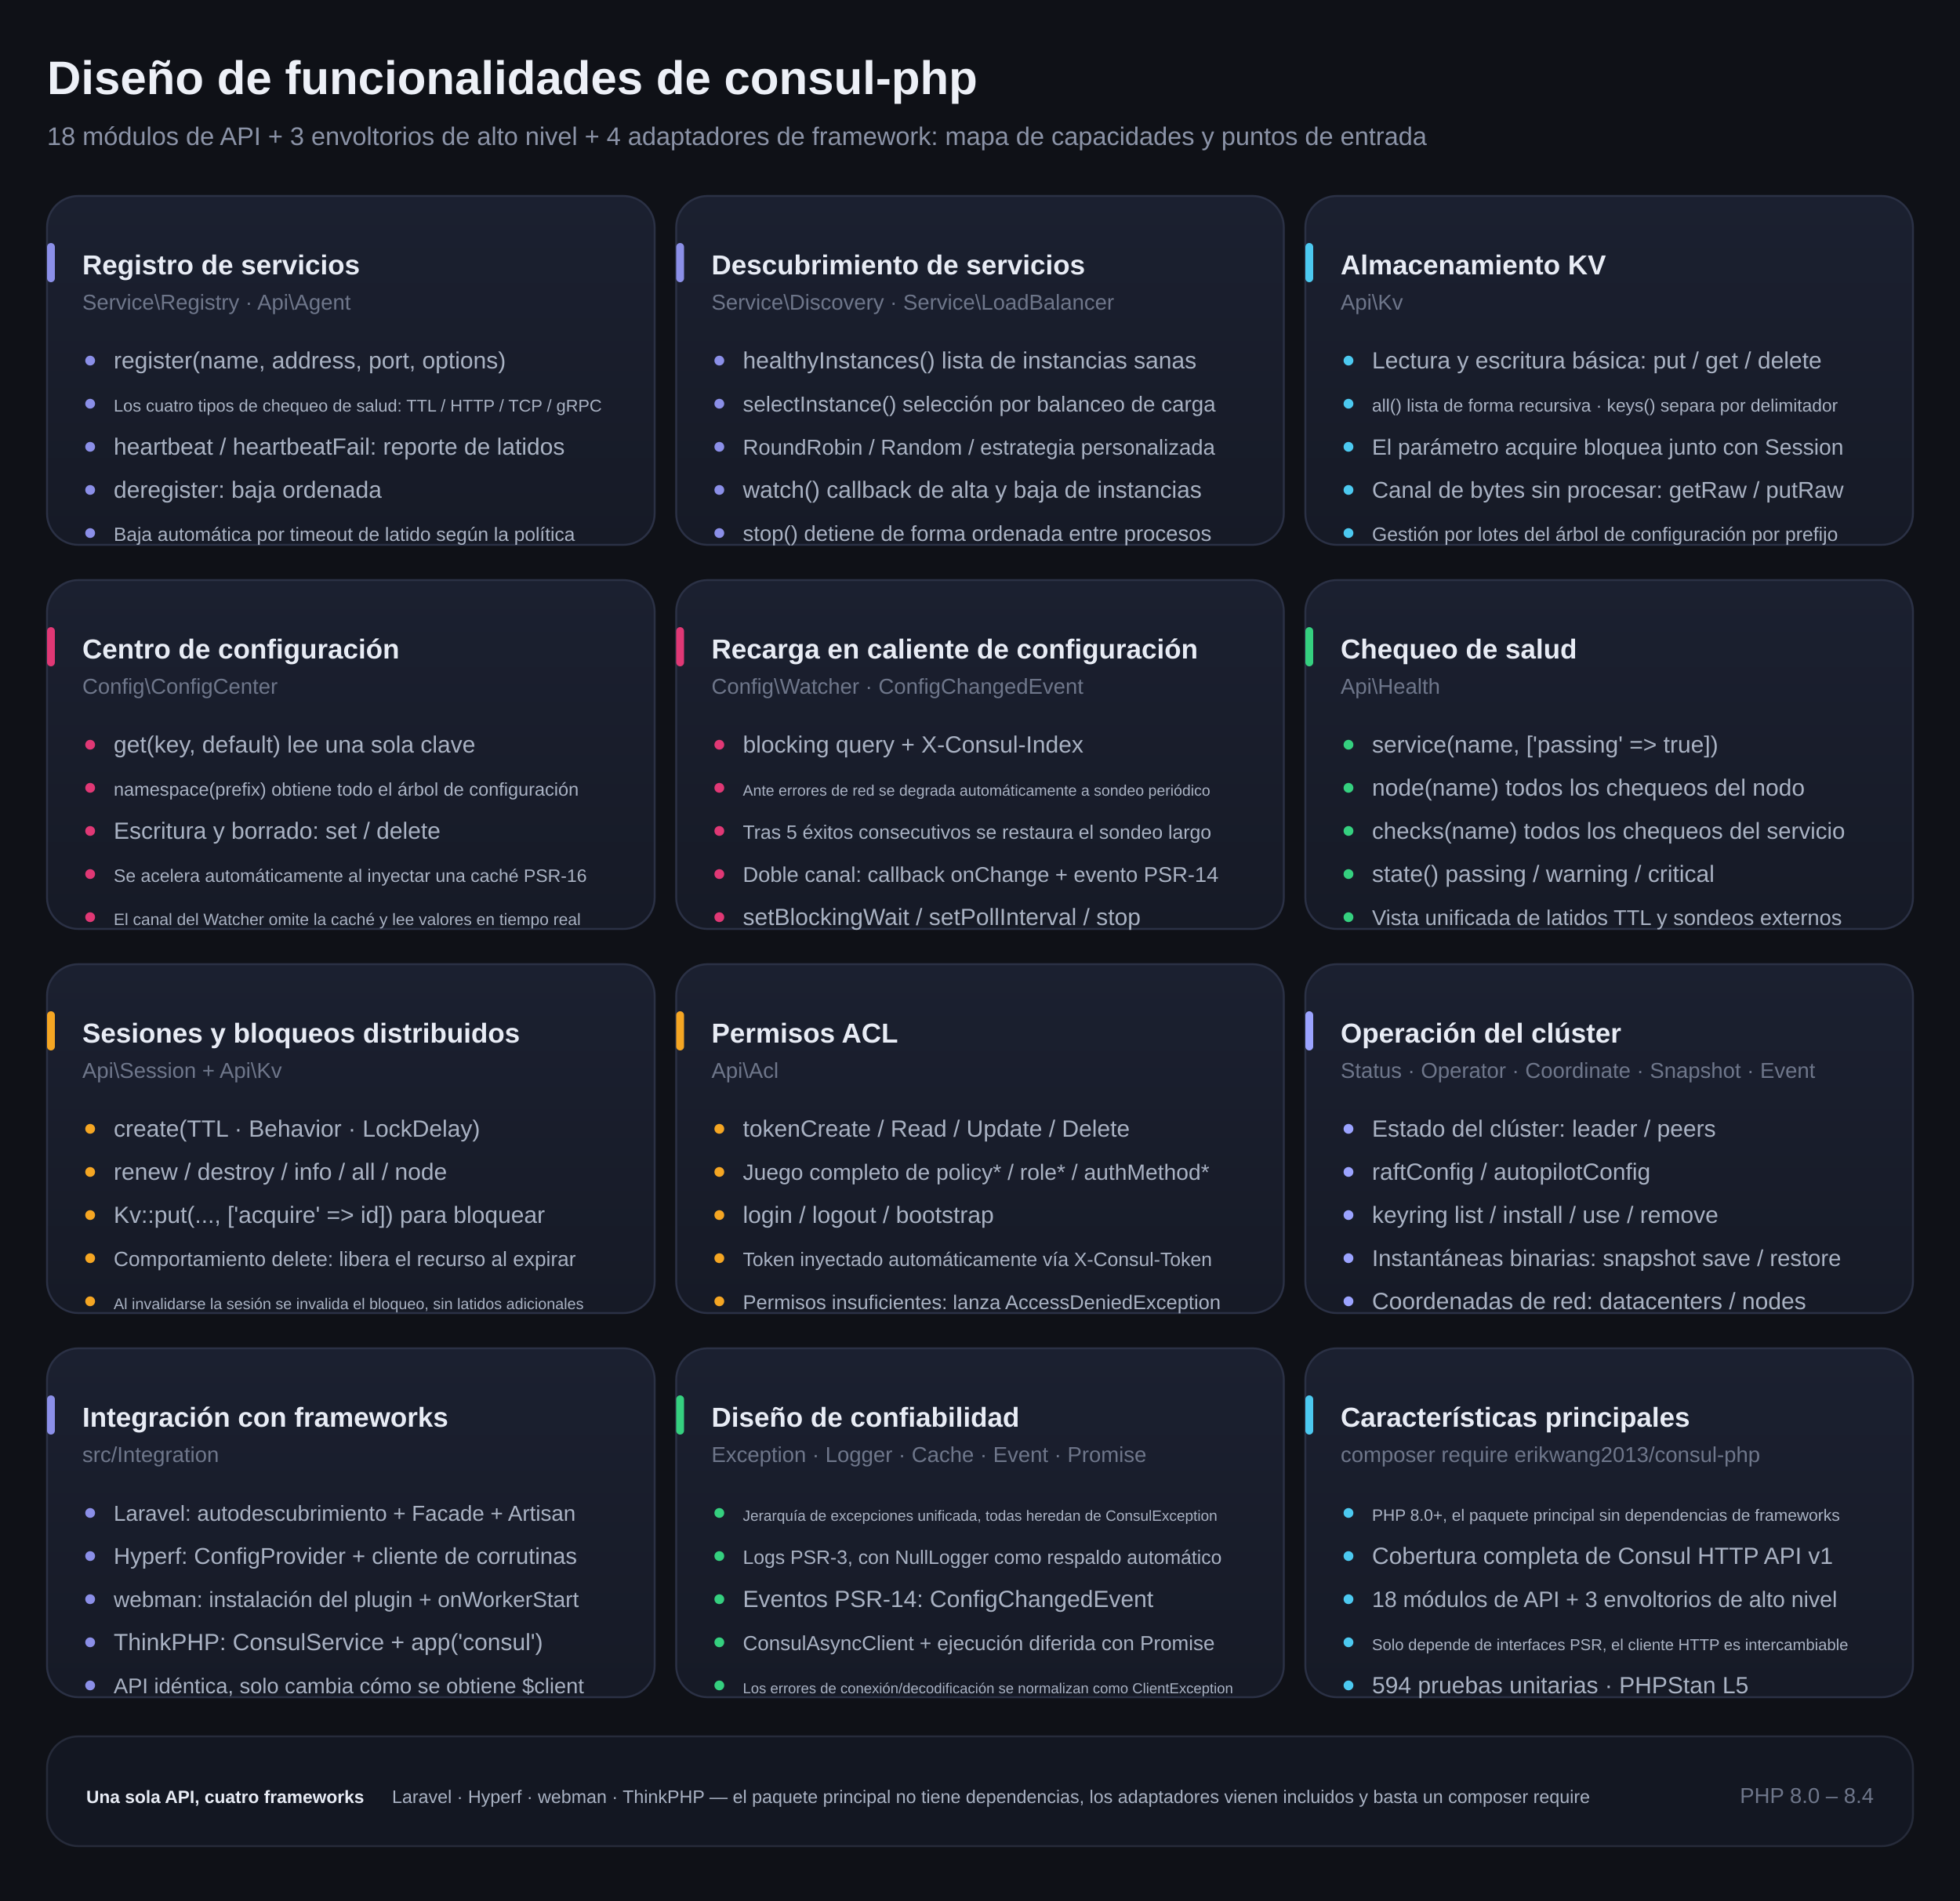
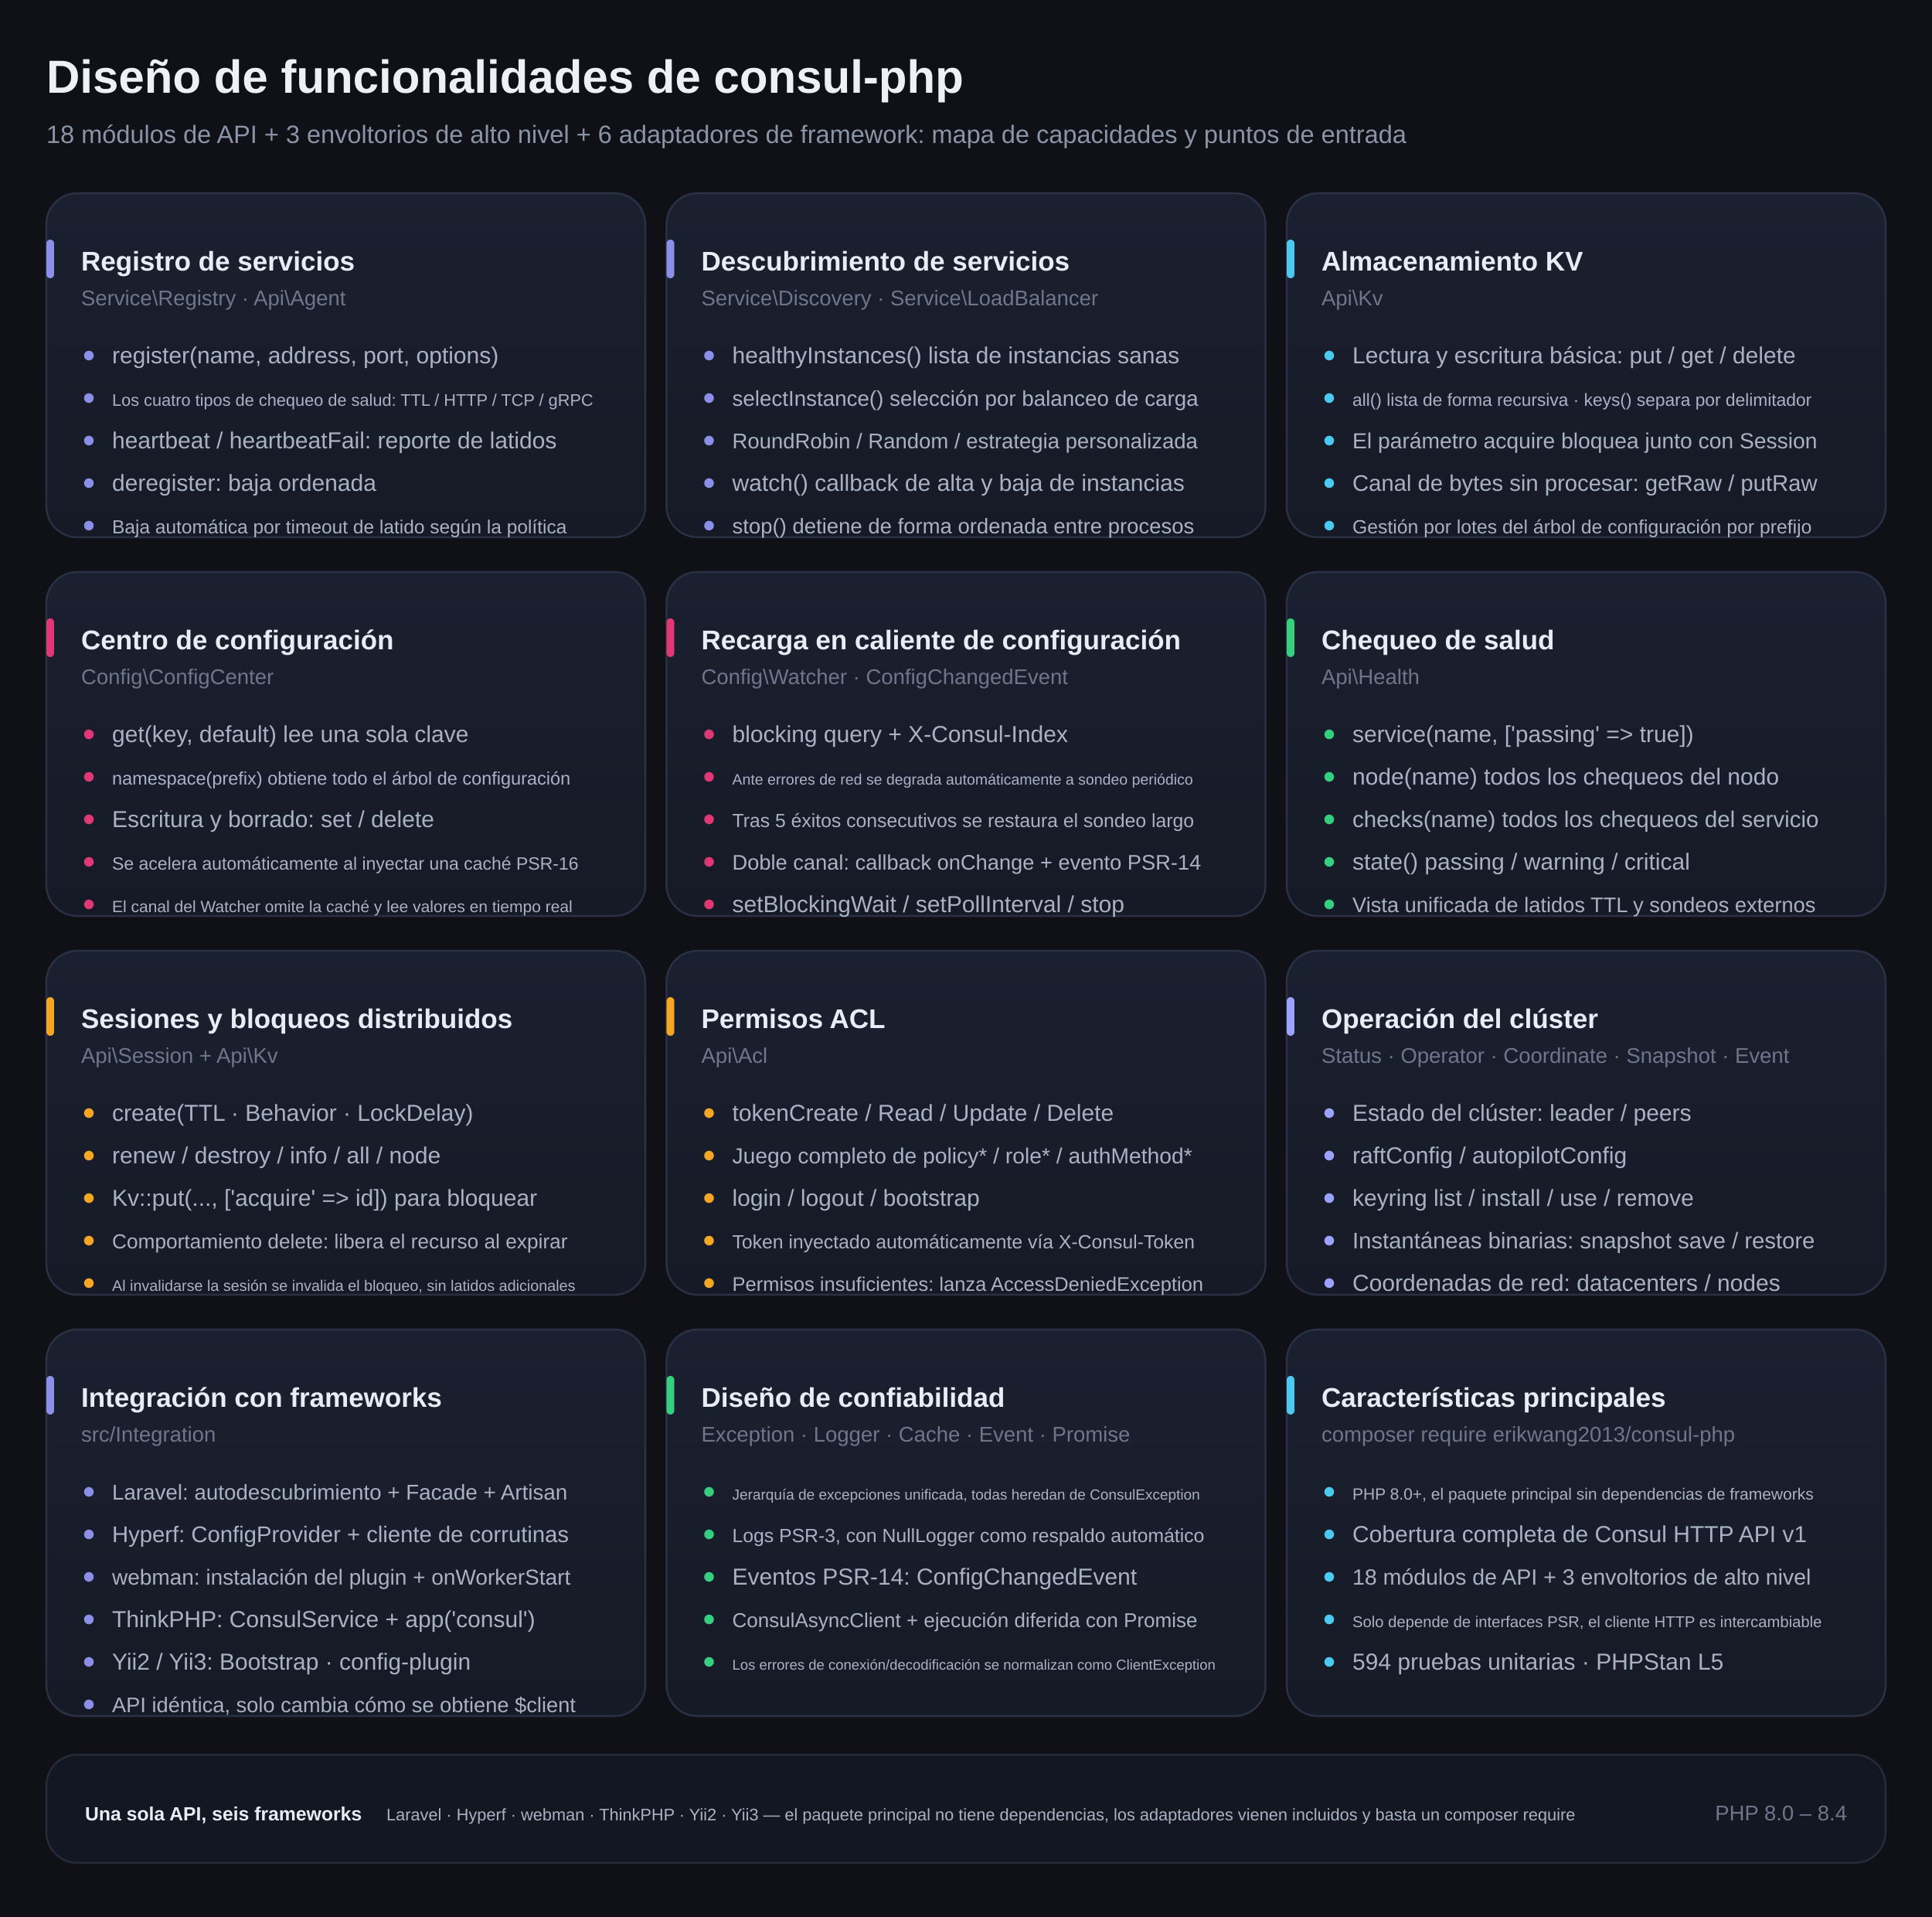
- <svg xmlns="http://www.w3.org/2000/svg" width="1000" height="970" viewBox="0 0 1000 970" role="img" aria-label="Diagrama de diseño de funcionalidades de consul-php">
+ <svg xmlns="http://www.w3.org/2000/svg" width="1000" height="992" viewBox="0 0 1000 992" role="img" aria-label="Diagrama de diseño de funcionalidades de consul-php">
  <style>
    .t { font-family: -apple-system, BlinkMacSystemFont, "Segoe UI", "Helvetica Neue", Arial, "DejaVu Sans", "Noto Sans SC", "PingFang SC", "Microsoft YaHei", sans-serif; }
    .h1 { font-size: 24px; font-weight: 700; fill: #EDF0F7; }
    .sub { font-size: 13px; fill: #8B93A7; }
    .ct { font-size: 14px; font-weight: 600; fill: #E8ECF5; }
    .cl { font-size: 12px; fill: #A9B2C3; }
    .capi { font-size: 11px; fill: #6E768A; }
  </style>
  <defs>
    <linearGradient id="card" x1="0" y1="0" x2="0" y2="1">
      <stop offset="0" stop-color="#1B2030" />
      <stop offset="1" stop-color="#161A26" />
    </linearGradient>
  </defs>
-   <rect width="1000" height="970" fill="#0F1117" />
+   <rect width="1000" height="992" fill="#0F1117" />
  <g class="t">
    <text class="h1" x="24" y="48">Diseño de funcionalidades de consul-php</text>
-     <text class="sub" x="24" y="74">18 módulos de API + 3 envoltorios de alto nivel + 4 adaptadores de framework: mapa de capacidades y puntos de entrada</text>
+     <text class="sub" x="24" y="74">18 módulos de API + 3 envoltorios de alto nivel + 6 adaptadores de framework: mapa de capacidades y puntos de entrada</text>
    <rect x="24" y="100" width="310" height="178" rx="16" fill="url(#card)" stroke="#2B3145" />
    <rect x="24" y="124" width="4" height="20" rx="2" fill="#8B8FE8" />
    <text class="ct" x="42" y="140">Registro de servicios</text>
    <text class="capi" x="42" y="158">Service\Registry · Api\Agent</text>
    <circle cx="46" cy="184" r="2.5" fill="#8B8FE8" />
    <text class="cl" x="58" y="188">register(name, address, port, options)</text>
    <circle cx="46" cy="206" r="2.5" fill="#8B8FE8" />
    <text class="cl" x="58" y="210" style="font-size:8.7px">Los cuatro tipos de chequeo de salud: TTL / HTTP / TCP / gRPC</text>
    <circle cx="46" cy="228" r="2.5" fill="#8B8FE8" />
    <text class="cl" x="58" y="232">heartbeat / heartbeatFail: reporte de latidos</text>
    <circle cx="46" cy="250" r="2.5" fill="#8B8FE8" />
    <text class="cl" x="58" y="254">deregister: baja ordenada</text>
    <circle cx="46" cy="272" r="2.5" fill="#8B8FE8" />
    <text class="cl" x="58" y="276" style="font-size:9.8px">Baja automática por timeout de latido según la política</text>
    <rect x="345" y="100" width="310" height="178" rx="16" fill="url(#card)" stroke="#2B3145" />
    <rect x="345" y="124" width="4" height="20" rx="2" fill="#8B8FE8" />
    <text class="ct" x="363" y="140">Descubrimiento de servicios</text>
    <text class="capi" x="363" y="158">Service\Discovery · Service\LoadBalancer</text>
    <circle cx="367" cy="184" r="2.5" fill="#8B8FE8" />
    <text class="cl" x="379" y="188">healthyInstances() lista de instancias sanas</text>
    <circle cx="367" cy="206" r="2.5" fill="#8B8FE8" />
    <text class="cl" x="379" y="210" style="font-size:11.1px">selectInstance() selección por balanceo de carga</text>
    <circle cx="367" cy="228" r="2.5" fill="#8B8FE8" />
    <text class="cl" x="379" y="232" style="font-size:11px">RoundRobin / Random / estrategia personalizada</text>
    <circle cx="367" cy="250" r="2.5" fill="#8B8FE8" />
    <text class="cl" x="379" y="254">watch() callback de alta y baja de instancias</text>
    <circle cx="367" cy="272" r="2.5" fill="#8B8FE8" />
    <text class="cl" x="379" y="276" style="font-size:11px">stop() detiene de forma ordenada entre procesos</text>
    <rect x="666" y="100" width="310" height="178" rx="16" fill="url(#card)" stroke="#2B3145" />
    <rect x="666" y="124" width="4" height="20" rx="2" fill="#4CC9F0" />
    <text class="ct" x="684" y="140">Almacenamiento KV</text>
    <text class="capi" x="684" y="158">Api\Kv</text>
    <circle cx="688" cy="184" r="2.5" fill="#4CC9F0" />
    <text class="cl" x="700" y="188">Lectura y escritura básica: put / get / delete</text>
    <circle cx="688" cy="206" r="2.5" fill="#4CC9F0" />
    <text class="cl" x="700" y="210" style="font-size:9.1px">all() lista de forma recursiva · keys() separa por delimitador</text>
    <circle cx="688" cy="228" r="2.5" fill="#4CC9F0" />
    <text class="cl" x="700" y="232" style="font-size:11.3px">El parámetro acquire bloquea junto con Session</text>
    <circle cx="688" cy="250" r="2.5" fill="#4CC9F0" />
    <text class="cl" x="700" y="254" style="font-size:11.7px">Canal de bytes sin procesar: getRaw / putRaw</text>
    <circle cx="688" cy="272" r="2.5" fill="#4CC9F0" />
    <text class="cl" x="700" y="276" style="font-size:9.9px">Gestión por lotes del árbol de configuración por prefijo</text>
    <rect x="24" y="296" width="310" height="178" rx="16" fill="url(#card)" stroke="#2B3145" />
    <rect x="24" y="320" width="4" height="20" rx="2" fill="#E03875" />
    <text class="ct" x="42" y="336">Centro de configuración</text>
    <text class="capi" x="42" y="354">Config\ConfigCenter</text>
    <circle cx="46" cy="380" r="2.5" fill="#E03875" />
    <text class="cl" x="58" y="384">get(key, default) lee una sola clave</text>
    <circle cx="46" cy="402" r="2.5" fill="#E03875" />
    <text class="cl" x="58" y="406" style="font-size:9.4px">namespace(prefix) obtiene todo el árbol de configuración</text>
    <circle cx="46" cy="424" r="2.5" fill="#E03875" />
    <text class="cl" x="58" y="428">Escritura y borrado: set / delete</text>
    <circle cx="46" cy="446" r="2.5" fill="#E03875" />
    <text class="cl" x="58" y="450" style="font-size:9.2px">Se acelera automáticamente al inyectar una caché PSR-16</text>
    <circle cx="46" cy="468" r="2.5" fill="#E03875" />
    <text class="cl" x="58" y="472" style="font-size:8.4px">El canal del Watcher omite la caché y lee valores en tiempo real</text>
    <rect x="345" y="296" width="310" height="178" rx="16" fill="url(#card)" stroke="#2B3145" />
    <rect x="345" y="320" width="4" height="20" rx="2" fill="#E03875" />
    <text class="ct" x="363" y="336">Recarga en caliente de configuración</text>
    <text class="capi" x="363" y="354">Config\Watcher · ConfigChangedEvent</text>
    <circle cx="367" cy="380" r="2.5" fill="#E03875" />
    <text class="cl" x="379" y="384">blocking query + X-Consul-Index</text>
    <circle cx="367" cy="402" r="2.5" fill="#E03875" />
    <text class="cl" x="379" y="406" style="font-size:7.8px">Ante errores de red se degrada automáticamente a sondeo periódico</text>
    <circle cx="367" cy="424" r="2.5" fill="#E03875" />
    <text class="cl" x="379" y="428" style="font-size:9.9px">Tras 5 éxitos consecutivos se restaura el sondeo largo</text>
    <circle cx="367" cy="446" r="2.5" fill="#E03875" />
    <text class="cl" x="379" y="450" style="font-size:10.9px">Doble canal: callback onChange + evento PSR-14</text>
    <circle cx="367" cy="468" r="2.5" fill="#E03875" />
    <text class="cl" x="379" y="472">setBlockingWait / setPollInterval / stop</text>
    <rect x="666" y="296" width="310" height="178" rx="16" fill="url(#card)" stroke="#2B3145" />
    <rect x="666" y="320" width="4" height="20" rx="2" fill="#35D07F" />
    <text class="ct" x="684" y="336">Chequeo de salud</text>
    <text class="capi" x="684" y="354">Api\Health</text>
    <circle cx="688" cy="380" r="2.5" fill="#35D07F" />
    <text class="cl" x="700" y="384">service(name, ['passing' =&gt; true])</text>
    <circle cx="688" cy="402" r="2.5" fill="#35D07F" />
    <text class="cl" x="700" y="406">node(name) todos los chequeos del nodo</text>
    <circle cx="688" cy="424" r="2.5" fill="#35D07F" />
    <text class="cl" x="700" y="428" style="font-size:11.8px">checks(name) todos los chequeos del servicio</text>
    <circle cx="688" cy="446" r="2.5" fill="#35D07F" />
    <text class="cl" x="700" y="450">state() passing / warning / critical</text>
    <circle cx="688" cy="468" r="2.5" fill="#35D07F" />
    <text class="cl" x="700" y="472" style="font-size:10.9px">Vista unificada de latidos TTL y sondeos externos</text>
    <rect x="24" y="492" width="310" height="178" rx="16" fill="url(#card)" stroke="#2B3145" />
    <rect x="24" y="516" width="4" height="20" rx="2" fill="#F5A623" />
    <text class="ct" x="42" y="532">Sesiones y bloqueos distribuidos</text>
    <text class="capi" x="42" y="550">Api\Session + Api\Kv</text>
    <circle cx="46" cy="576" r="2.5" fill="#F5A623" />
    <text class="cl" x="58" y="580">create(TTL · Behavior · LockDelay)</text>
    <circle cx="46" cy="598" r="2.5" fill="#F5A623" />
    <text class="cl" x="58" y="602">renew / destroy / info / all / node</text>
    <circle cx="46" cy="620" r="2.5" fill="#F5A623" />
    <text class="cl" x="58" y="624">Kv::put(..., ['acquire' =&gt; id]) para bloquear</text>
    <circle cx="46" cy="642" r="2.5" fill="#F5A623" />
    <text class="cl" x="58" y="646" style="font-size:10.5px">Comportamiento delete: libera el recurso al expirar</text>
    <circle cx="46" cy="664" r="2.5" fill="#F5A623" />
    <text class="cl" x="58" y="668" style="font-size:7.9px">Al invalidarse la sesión se invalida el bloqueo, sin latidos adicionales</text>
    <rect x="345" y="492" width="310" height="178" rx="16" fill="url(#card)" stroke="#2B3145" />
    <rect x="345" y="516" width="4" height="20" rx="2" fill="#F5A623" />
    <text class="ct" x="363" y="532">Permisos ACL</text>
    <text class="capi" x="363" y="550">Api\Acl</text>
    <circle cx="367" cy="576" r="2.5" fill="#F5A623" />
    <text class="cl" x="379" y="580">tokenCreate / Read / Update / Delete</text>
    <circle cx="367" cy="598" r="2.5" fill="#F5A623" />
    <text class="cl" x="379" y="602" style="font-size:11.3px">Juego completo de policy* / role* / authMethod*</text>
    <circle cx="367" cy="620" r="2.5" fill="#F5A623" />
    <text class="cl" x="379" y="624">login / logout / bootstrap</text>
    <circle cx="367" cy="642" r="2.5" fill="#F5A623" />
    <text class="cl" x="379" y="646" style="font-size:9.9px">Token inyectado automáticamente vía X-Consul-Token</text>
    <circle cx="367" cy="664" r="2.5" fill="#F5A623" />
    <text class="cl" x="379" y="668" style="font-size:10.2px">Permisos insuficientes: lanza AccessDeniedException</text>
    <rect x="666" y="492" width="310" height="178" rx="16" fill="url(#card)" stroke="#2B3145" />
    <rect x="666" y="516" width="4" height="20" rx="2" fill="#9BA3FF" />
    <text class="ct" x="684" y="532">Operación del clúster</text>
    <text class="capi" x="684" y="550">Status · Operator · Coordinate · Snapshot · Event</text>
    <circle cx="688" cy="576" r="2.5" fill="#9BA3FF" />
    <text class="cl" x="700" y="580">Estado del clúster: leader / peers</text>
    <circle cx="688" cy="598" r="2.5" fill="#9BA3FF" />
    <text class="cl" x="700" y="602">raftConfig / autopilotConfig</text>
    <circle cx="688" cy="620" r="2.5" fill="#9BA3FF" />
    <text class="cl" x="700" y="624">keyring list / install / use / remove</text>
    <circle cx="688" cy="642" r="2.5" fill="#9BA3FF" />
    <text class="cl" x="700" y="646" style="font-size:11.7px">Instantáneas binarias: snapshot save / restore</text>
    <circle cx="688" cy="664" r="2.5" fill="#9BA3FF" />
    <text class="cl" x="700" y="668">Coordenadas de red: datacenters / nodes</text>
-     <rect x="24" y="688" width="310" height="178" rx="16" fill="url(#card)" stroke="#2B3145" />
+     <rect x="24" y="688" width="310" height="200" rx="16" fill="url(#card)" stroke="#2B3145" />
    <rect x="24" y="712" width="4" height="20" rx="2" fill="#8B8FE8" />
    <text class="ct" x="42" y="728">Integración con frameworks</text>
    <text class="capi" x="42" y="746">src/Integration</text>
    <circle cx="46" cy="772" r="2.5" fill="#8B8FE8" />
    <text class="cl" x="58" y="776" style="font-size:11.1px">Laravel: autodescubrimiento + Facade + Artisan</text>
    <circle cx="46" cy="794" r="2.5" fill="#8B8FE8" />
    <text class="cl" x="58" y="798" style="font-size:11.7px">Hyperf: ConfigProvider + cliente de corrutinas</text>
    <circle cx="46" cy="816" r="2.5" fill="#8B8FE8" />
    <text class="cl" x="58" y="820" style="font-size:11.2px">webman: instalación del plugin + onWorkerStart</text>
    <circle cx="46" cy="838" r="2.5" fill="#8B8FE8" />
    <text class="cl" x="58" y="842">ThinkPHP: ConsulService + app('consul')</text>
    <circle cx="46" cy="860" r="2.5" fill="#8B8FE8" />
-     <text class="cl" x="58" y="864" style="font-size:10.9px">API idéntica, solo cambia cómo se obtiene $client</text>
-     <rect x="345" y="688" width="310" height="178" rx="16" fill="url(#card)" stroke="#2B3145" />
+     <text class="cl" x="58" y="864">Yii2 / Yii3: Bootstrap · config-plugin</text>
+     <circle cx="46" cy="882" r="2.5" fill="#8B8FE8" />
+     <text class="cl" x="58" y="886" style="font-size:10.9px">API idéntica, solo cambia cómo se obtiene $client</text>
+     <rect x="345" y="688" width="310" height="200" rx="16" fill="url(#card)" stroke="#2B3145" />
    <rect x="345" y="712" width="4" height="20" rx="2" fill="#35D07F" />
    <text class="ct" x="363" y="728">Diseño de confiabilidad</text>
    <text class="capi" x="363" y="746">Exception · Logger · Cache · Event · Promise</text>
    <circle cx="367" cy="772" r="2.5" fill="#35D07F" />
    <text class="cl" x="379" y="776" style="font-size:7.6px">Jerarquía de excepciones unificada, todas heredan de ConsulException</text>
    <circle cx="367" cy="794" r="2.5" fill="#35D07F" />
    <text class="cl" x="379" y="798" style="font-size:9.9px">Logs PSR-3, con NullLogger como respaldo automático</text>
    <circle cx="367" cy="816" r="2.5" fill="#35D07F" />
    <text class="cl" x="379" y="820">Eventos PSR-14: ConfigChangedEvent</text>
    <circle cx="367" cy="838" r="2.5" fill="#35D07F" />
    <text class="cl" x="379" y="842" style="font-size:10.4px">ConsulAsyncClient + ejecución diferida con Promise</text>
    <circle cx="367" cy="860" r="2.5" fill="#35D07F" />
    <text class="cl" x="379" y="864" style="font-size:7.4px">Los errores de conexión/decodificación se normalizan como ClientException</text>
-     <rect x="666" y="688" width="310" height="178" rx="16" fill="url(#card)" stroke="#2B3145" />
+     <rect x="666" y="688" width="310" height="200" rx="16" fill="url(#card)" stroke="#2B3145" />
    <rect x="666" y="712" width="4" height="20" rx="2" fill="#4CC9F0" />
    <text class="ct" x="684" y="728">Características principales</text>
    <text class="capi" x="684" y="746">composer require erikwang2013/consul-php</text>
    <circle cx="688" cy="772" r="2.5" fill="#4CC9F0" />
    <text class="cl" x="700" y="776" style="font-size:8.4px">PHP 8.0+, el paquete principal sin dependencias de frameworks</text>
    <circle cx="688" cy="794" r="2.5" fill="#4CC9F0" />
    <text class="cl" x="700" y="798">Cobertura completa de Consul HTTP API v1</text>
    <circle cx="688" cy="816" r="2.5" fill="#4CC9F0" />
    <text class="cl" x="700" y="820" style="font-size:11.4px">18 módulos de API + 3 envoltorios de alto nivel</text>
    <circle cx="688" cy="838" r="2.5" fill="#4CC9F0" />
    <text class="cl" x="700" y="842" style="font-size:8.1px">Solo depende de interfaces PSR, el cliente HTTP es intercambiable</text>
    <circle cx="688" cy="860" r="2.5" fill="#4CC9F0" />
    <text class="cl" x="700" y="864">594 pruebas unitarias · PHPStan L5</text>
-     <rect x="24" y="886" width="952" height="56" rx="16" fill="#131722" stroke="#262B3A" />
-     <text class="ct" x="44" y="920" style="font-size:9.1px">Una sola API, cuatro frameworks</text>
-     <text class="cl" x="200" y="920" style="font-size:9.3px">Laravel · Hyperf · webman · ThinkPHP — el paquete principal no tiene dependencias, los adaptadores vienen incluidos y basta un composer require</text>
-     <text class="capi" x="956" y="920" text-anchor="end">PHP 8.0 – 8.4</text>
+     <rect x="24" y="908" width="952" height="56" rx="16" fill="#131722" stroke="#262B3A" />
+     <text class="ct" x="44" y="942" style="font-size:9.9px">Una sola API, seis frameworks</text>
+     <text class="cl" x="200" y="942" style="font-size:8.7px">Laravel · Hyperf · webman · ThinkPHP · Yii2 · Yii3 — el paquete principal no tiene dependencias, los adaptadores vienen incluidos y basta un composer require</text>
+     <text class="capi" x="956" y="942" text-anchor="end">PHP 8.0 – 8.4</text>
  </g>
</svg>
